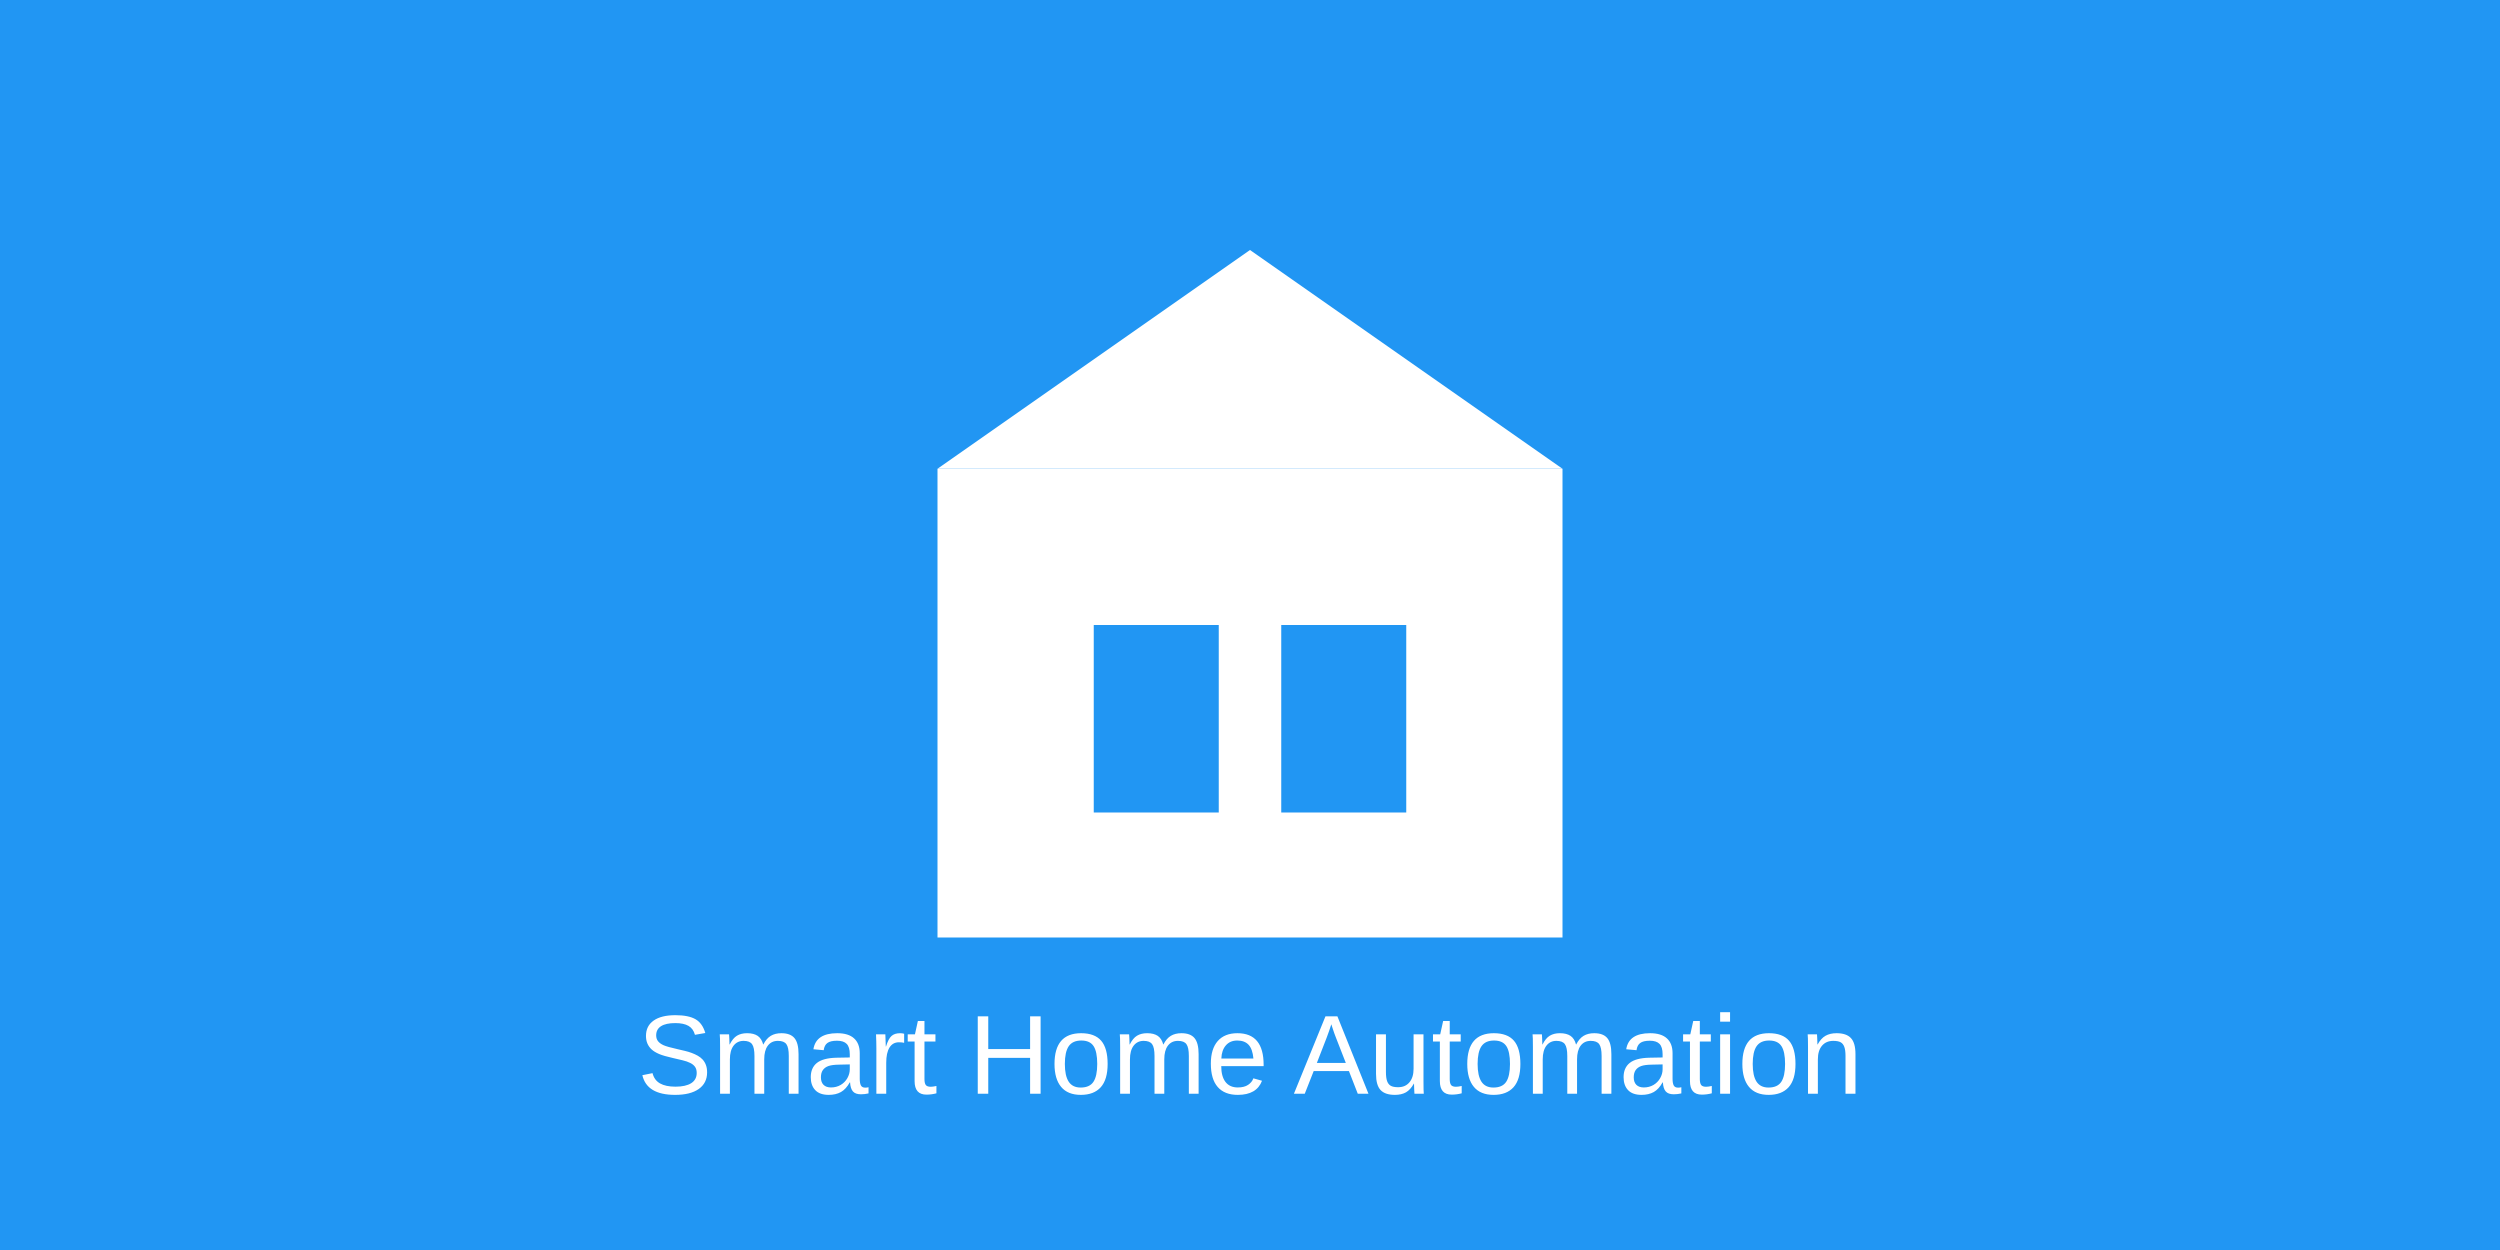
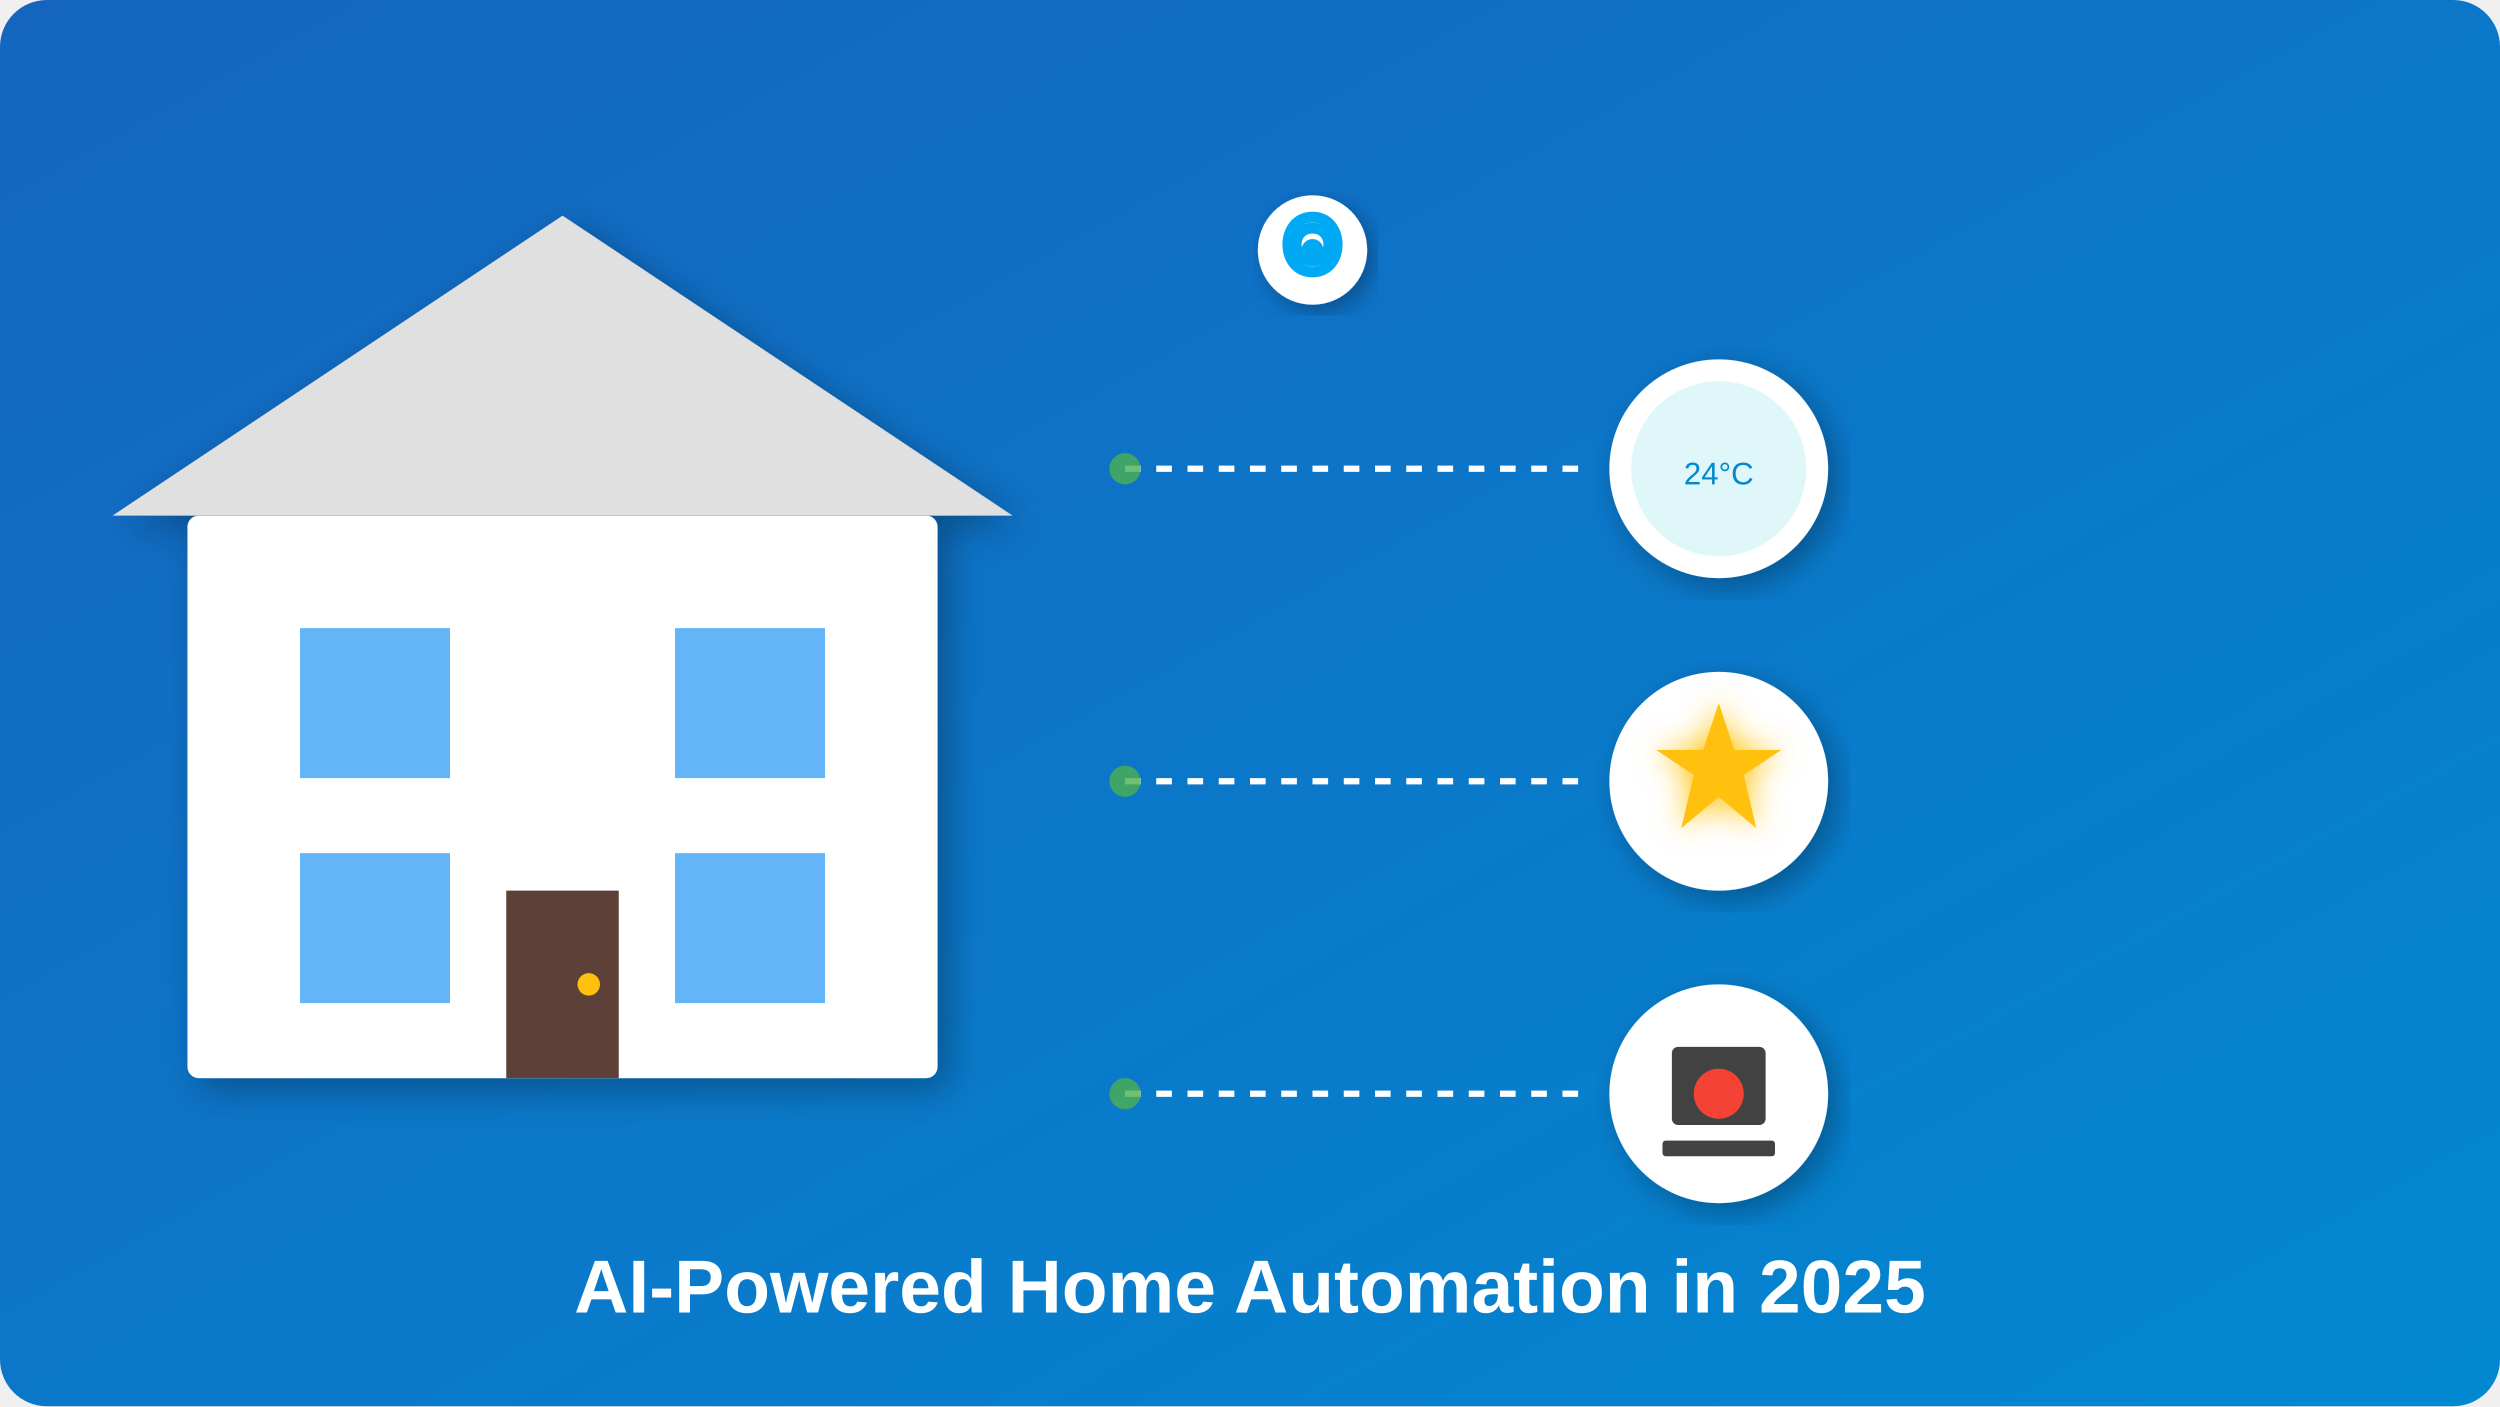
- <svg xmlns="http://www.w3.org/2000/svg" width="800" height="400" viewBox="0 0 800 400">
-   <rect width="800" height="400" fill="#2196F3" />
-   <rect x="300" y="150" width="200" height="150" fill="#FFFFFF" />
-   <polygon points="300,150 400,80 500,150" fill="#FFFFFF" />
-   <rect x="350" y="200" width="40" height="60" fill="#2196F3" />
-   <rect x="410" y="200" width="40" height="60" fill="#2196F3" />
-   <text x="400" y="350" font-family="Arial" font-size="36" text-anchor="middle" fill="#FFFFFF">Smart Home Automation</text>
+ <svg xmlns="http://www.w3.org/2000/svg" width="800" height="450" viewBox="0 0 800 450">
+   <defs>
+     <linearGradient id="bgGradient" x1="0%" y1="0%" x2="100%" y2="100%">
+       <stop offset="0%" stop-color="#1565C0" />
+       <stop offset="100%" stop-color="#0288D1" />
+     </linearGradient>
+     <filter id="glow" x="-20%" y="-20%" width="140%" height="140%">
+       <feGaussianBlur stdDeviation="5" result="blur" />
+       <feComposite in="SourceGraphic" in2="blur" operator="over" />
+     </filter>
+     <filter id="shadow" x="-10%" y="-10%" width="120%" height="120%">
+       <feDropShadow dx="3" dy="3" stdDeviation="5" flood-opacity="0.3" />
+     </filter>
+   </defs>
+   <rect width="800" height="450" fill="url(#bgGradient)" rx="15" ry="15" />
+   <g transform="translate(180, 225) scale(1.2)" filter="url(#shadow)">
+     <rect x="-100" y="-50" width="200" height="150" fill="#ffffff" rx="3" ry="3" />
+     <polygon points="-120,-50 0,-130 120,-50" fill="#e0e0e0" />
+     <rect x="-70" y="-20" width="40" height="40" fill="#2196F3" opacity="0.7" />
+     <rect x="30" y="-20" width="40" height="40" fill="#2196F3" opacity="0.7" />
+     <rect x="-70" y="40" width="40" height="40" fill="#2196F3" opacity="0.7" />
+     <rect x="30" y="40" width="40" height="40" fill="#2196F3" opacity="0.7" />
+     <rect x="-15" y="50" width="30" height="50" fill="#5D4037" />
+     <circle cx="7" cy="75" r="3" fill="#FFC107" />
+   </g>
+   <circle cx="550" cy="150" r="35" fill="#ffffff" filter="url(#shadow)" />
+   <circle cx="550" cy="150" r="28" fill="#E0F7FA" />
+   <text x="550" y="155" font-family="Arial, sans-serif" font-size="10" fill="#0288D1" text-anchor="middle">24°C</text>
+   <path d="M360,150 C440,150 470,150 510,150" stroke="#ffffff" stroke-width="2" stroke-dasharray="5,5" />
+   <g transform="translate(550, 250)" filter="url(#shadow)">
+     <circle cx="0" cy="0" r="35" fill="#ffffff" />
+     <polygon points="0,-25 -5,-10 -20,-10 -8,-2 -12,15 0,5 12,15 8,-2 20,-10 5,-10" fill="#FFC107" filter="url(#glow)">
+       <animate attributeName="opacity" values="0.7;1;0.7" dur="3s" repeatCount="indefinite" />
+     </polygon>
+   </g>
+   <path d="M360,250 C440,250 470,250 510,250" stroke="#ffffff" stroke-width="2" stroke-dasharray="5,5" />
+   <g transform="translate(550, 350)" filter="url(#shadow)">
+     <circle cx="0" cy="0" r="35" fill="#ffffff" />
+     <rect x="-15" y="-15" width="30" height="25" fill="#424242" rx="2" ry="2" />
+     <circle cx="0" cy="0" r="8" fill="#f44336">
+       <animate attributeName="opacity" values="0.7;1;0.7" dur="2s" repeatCount="indefinite" />
+     </circle>
+     <rect x="-18" y="15" width="36" height="5" fill="#424242" rx="1" ry="1" />
+   </g>
+   <path d="M360,350 C440,350 470,350 510,350" stroke="#ffffff" stroke-width="2" stroke-dasharray="5,5" />
+   <circle cx="360" cy="150" r="5" fill="#4CAF50" opacity="0.8">
+     <animate attributeName="opacity" values="0.8;1;0.8" dur="2s" repeatCount="indefinite" />
+   </circle>
+   <circle cx="360" cy="250" r="5" fill="#4CAF50" opacity="0.8">
+     <animate attributeName="opacity" values="0.8;1;0.8" dur="1.5s" repeatCount="indefinite" />
+   </circle>
+   <circle cx="360" cy="350" r="5" fill="#4CAF50" opacity="0.8">
+     <animate attributeName="opacity" values="0.8;1;0.8" dur="2.5s" repeatCount="indefinite" />
+   </circle>
+   <g transform="translate(420, 80) scale(0.7)" filter="url(#shadow)">
+     <circle cx="0" cy="0" r="25" fill="#ffffff" />
+     <path d="M0,10 C-15,10 -15,-15 0,-15 C15,-15 15,10 0,10" fill="none" stroke="#03A9F4" stroke-width="5" stroke-linecap="round" />
+     <path d="M0,5 C-10,5 -10,-10 0,-10 C10,-10 10,5 0,5" fill="none" stroke="#03A9F4" stroke-width="5" stroke-linecap="round" />
+     <circle cx="0" cy="0" r="5" fill="#03A9F4" />
+   </g>
+   <text x="400" y="420" font-family="Arial, sans-serif" font-size="24" fill="#ffffff" text-anchor="middle" font-weight="bold">AI-Powered Home Automation in 2025</text>
</svg>
